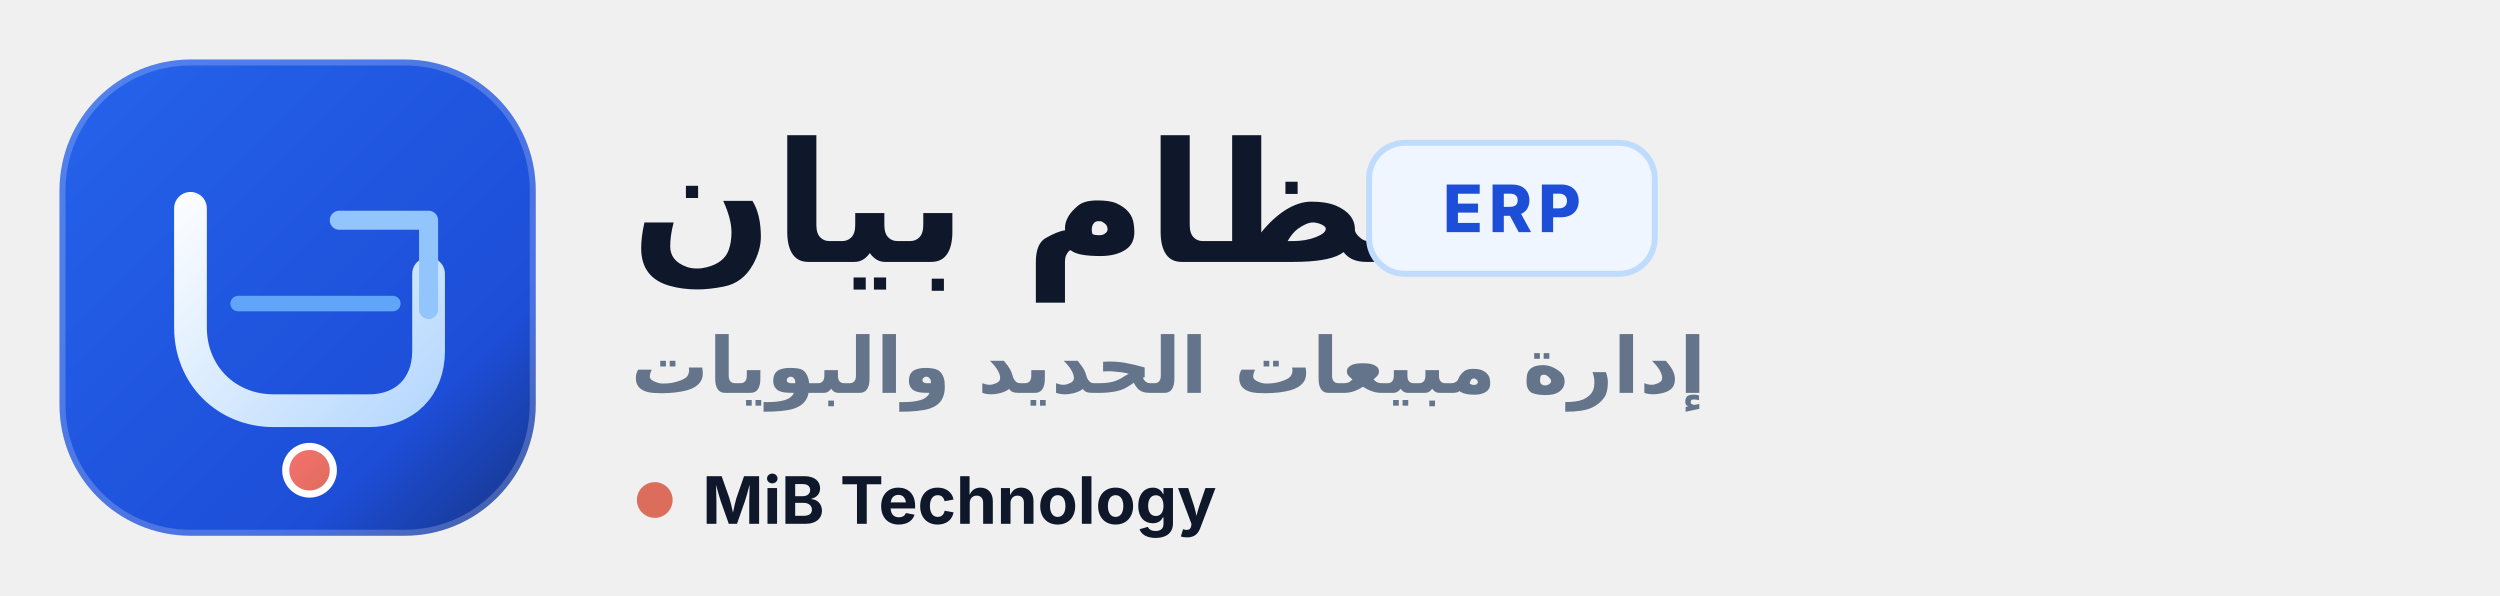
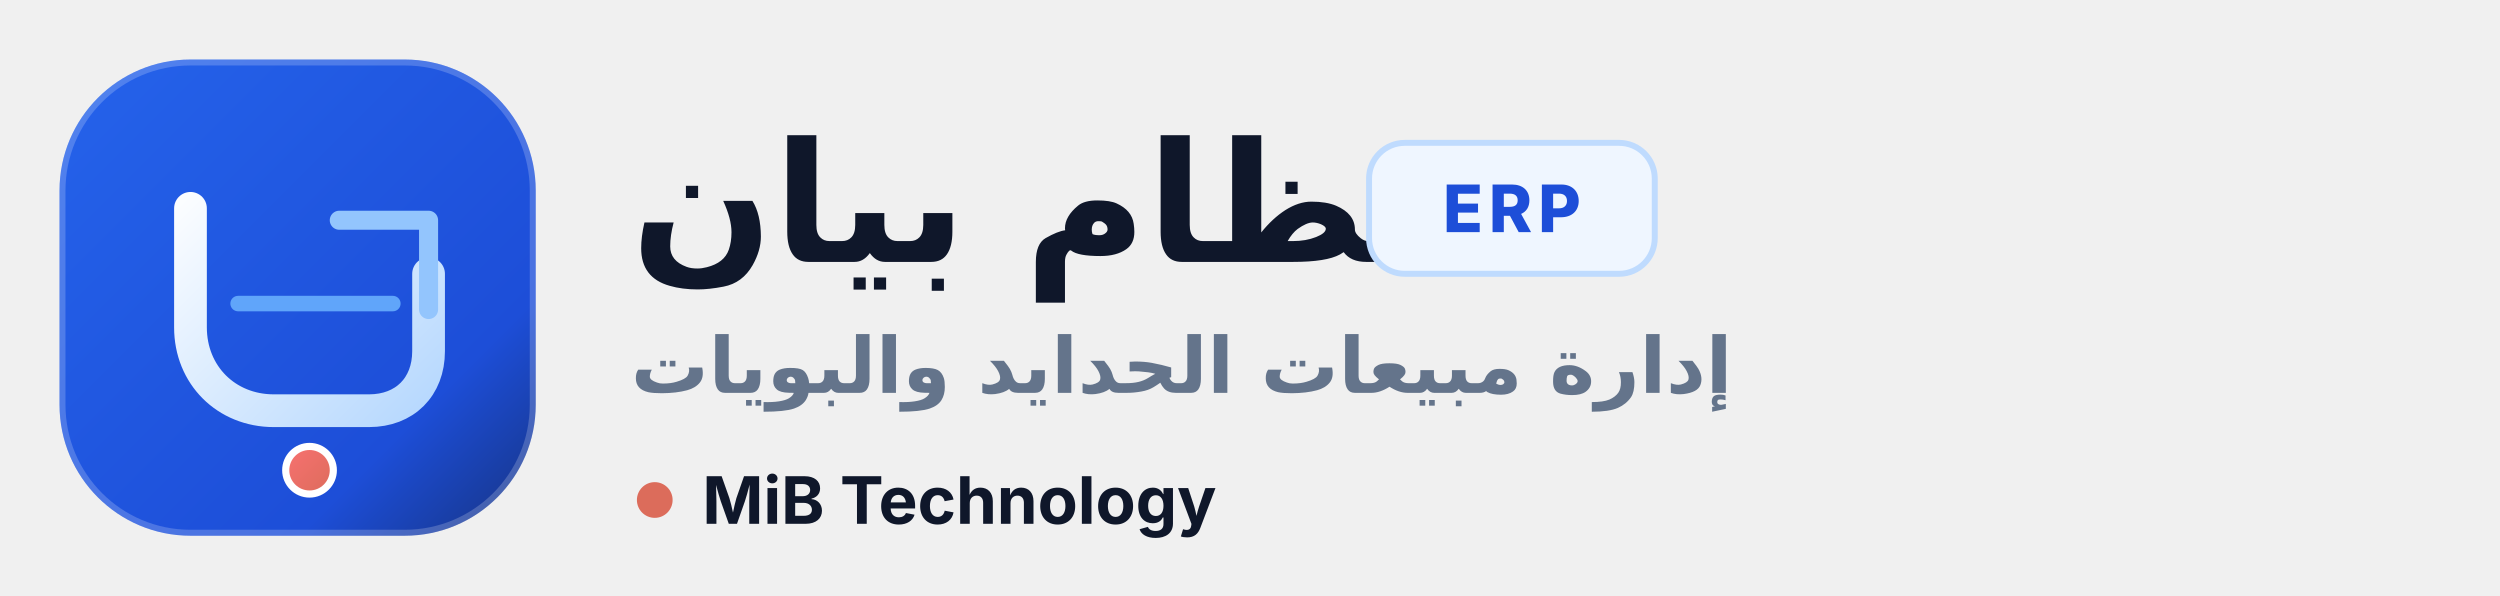
<svg xmlns="http://www.w3.org/2000/svg" viewBox="0 0 420 100" fill="none">
  <defs>
    <linearGradient id="logoBgGrad" x1="0" y1="0" x2="100" y2="100" gradientUnits="userSpaceOnUse">
      <stop offset="0%" stop-color="#2563eb" />
      <stop offset="60%" stop-color="#1d4ed8" />
      <stop offset="100%" stop-color="#0f172a" />
    </linearGradient>
    <linearGradient id="logoBeam" x1="20" y1="20" x2="80" y2="80" gradientUnits="userSpaceOnUse">
      <stop offset="0%" stop-color="#ffffff" />
      <stop offset="100%" stop-color="#93c5fd" />
    </linearGradient>
    <linearGradient id="logoCoral" x1="0" y1="0" x2="1" y2="1">
      <stop offset="0%" stop-color="#f87171" />
      <stop offset="100%" stop-color="#dc6c5b" />
    </linearGradient>
  </defs>
  <g transform="translate(10, 10)">
    <rect width="80" height="80" rx="22" fill="url(#logoBgGrad)" />
    <rect x="0.5" y="0.5" width="79" height="79" rx="21.5" stroke="rgba(255,255,255,0.2)" stroke-width="1" />
    <path d="M22 25 V45 C22 53 28 59 36 59 H52 C58 59 62 55 62 49 V36" stroke="url(#logoBeam)" stroke-width="5.5" stroke-linecap="round" stroke-linejoin="round" />
    <path d="M30 41 H56" stroke="#60a5fa" stroke-width="2.6" stroke-linecap="round" />
    <path d="M47 27 L62 27 L62 42" stroke="#93c5fd" stroke-width="3.2" stroke-linecap="round" stroke-linejoin="round" />
    <circle cx="42" cy="69" r="4" fill="url(#logoCoral)" stroke="#ffffff" stroke-width="1.2" />
  </g>
  <text x="106" y="44" font-family="'Cairo', system-ui, -apple-system, sans-serif" font-weight="900" font-size="28" fill="#0f172a">
    نظام بيان
  </text>
  <g transform="translate(230, 24)">
    <rect width="48" height="22" rx="6" fill="#eff6ff" stroke="#bfdbfe" stroke-width="1" />
    <text x="24" y="15" text-anchor="middle" font-family="system-ui, -apple-system, sans-serif" font-weight="800" font-size="11" fill="#1d4ed8" letter-spacing="1">
      ERP
    </text>
  </g>
  <text x="106" y="66" font-family="'Cairo', system-ui, -apple-system, sans-serif" font-weight="600" font-size="13" fill="#64748b">
-     إدارة مبيعات الحديد والبويات
+     إدارة مبيعات الحدايد والبويات
  </text>
  <g transform="translate(106, 75)">
    <circle cx="4" cy="9" r="3" fill="#dc6c5b" />
    <text x="12" y="13" font-family="system-ui, -apple-system, sans-serif" font-weight="700" font-size="11" fill="#0f172a">
      MiB Technology
    </text>
  </g>
</svg>
